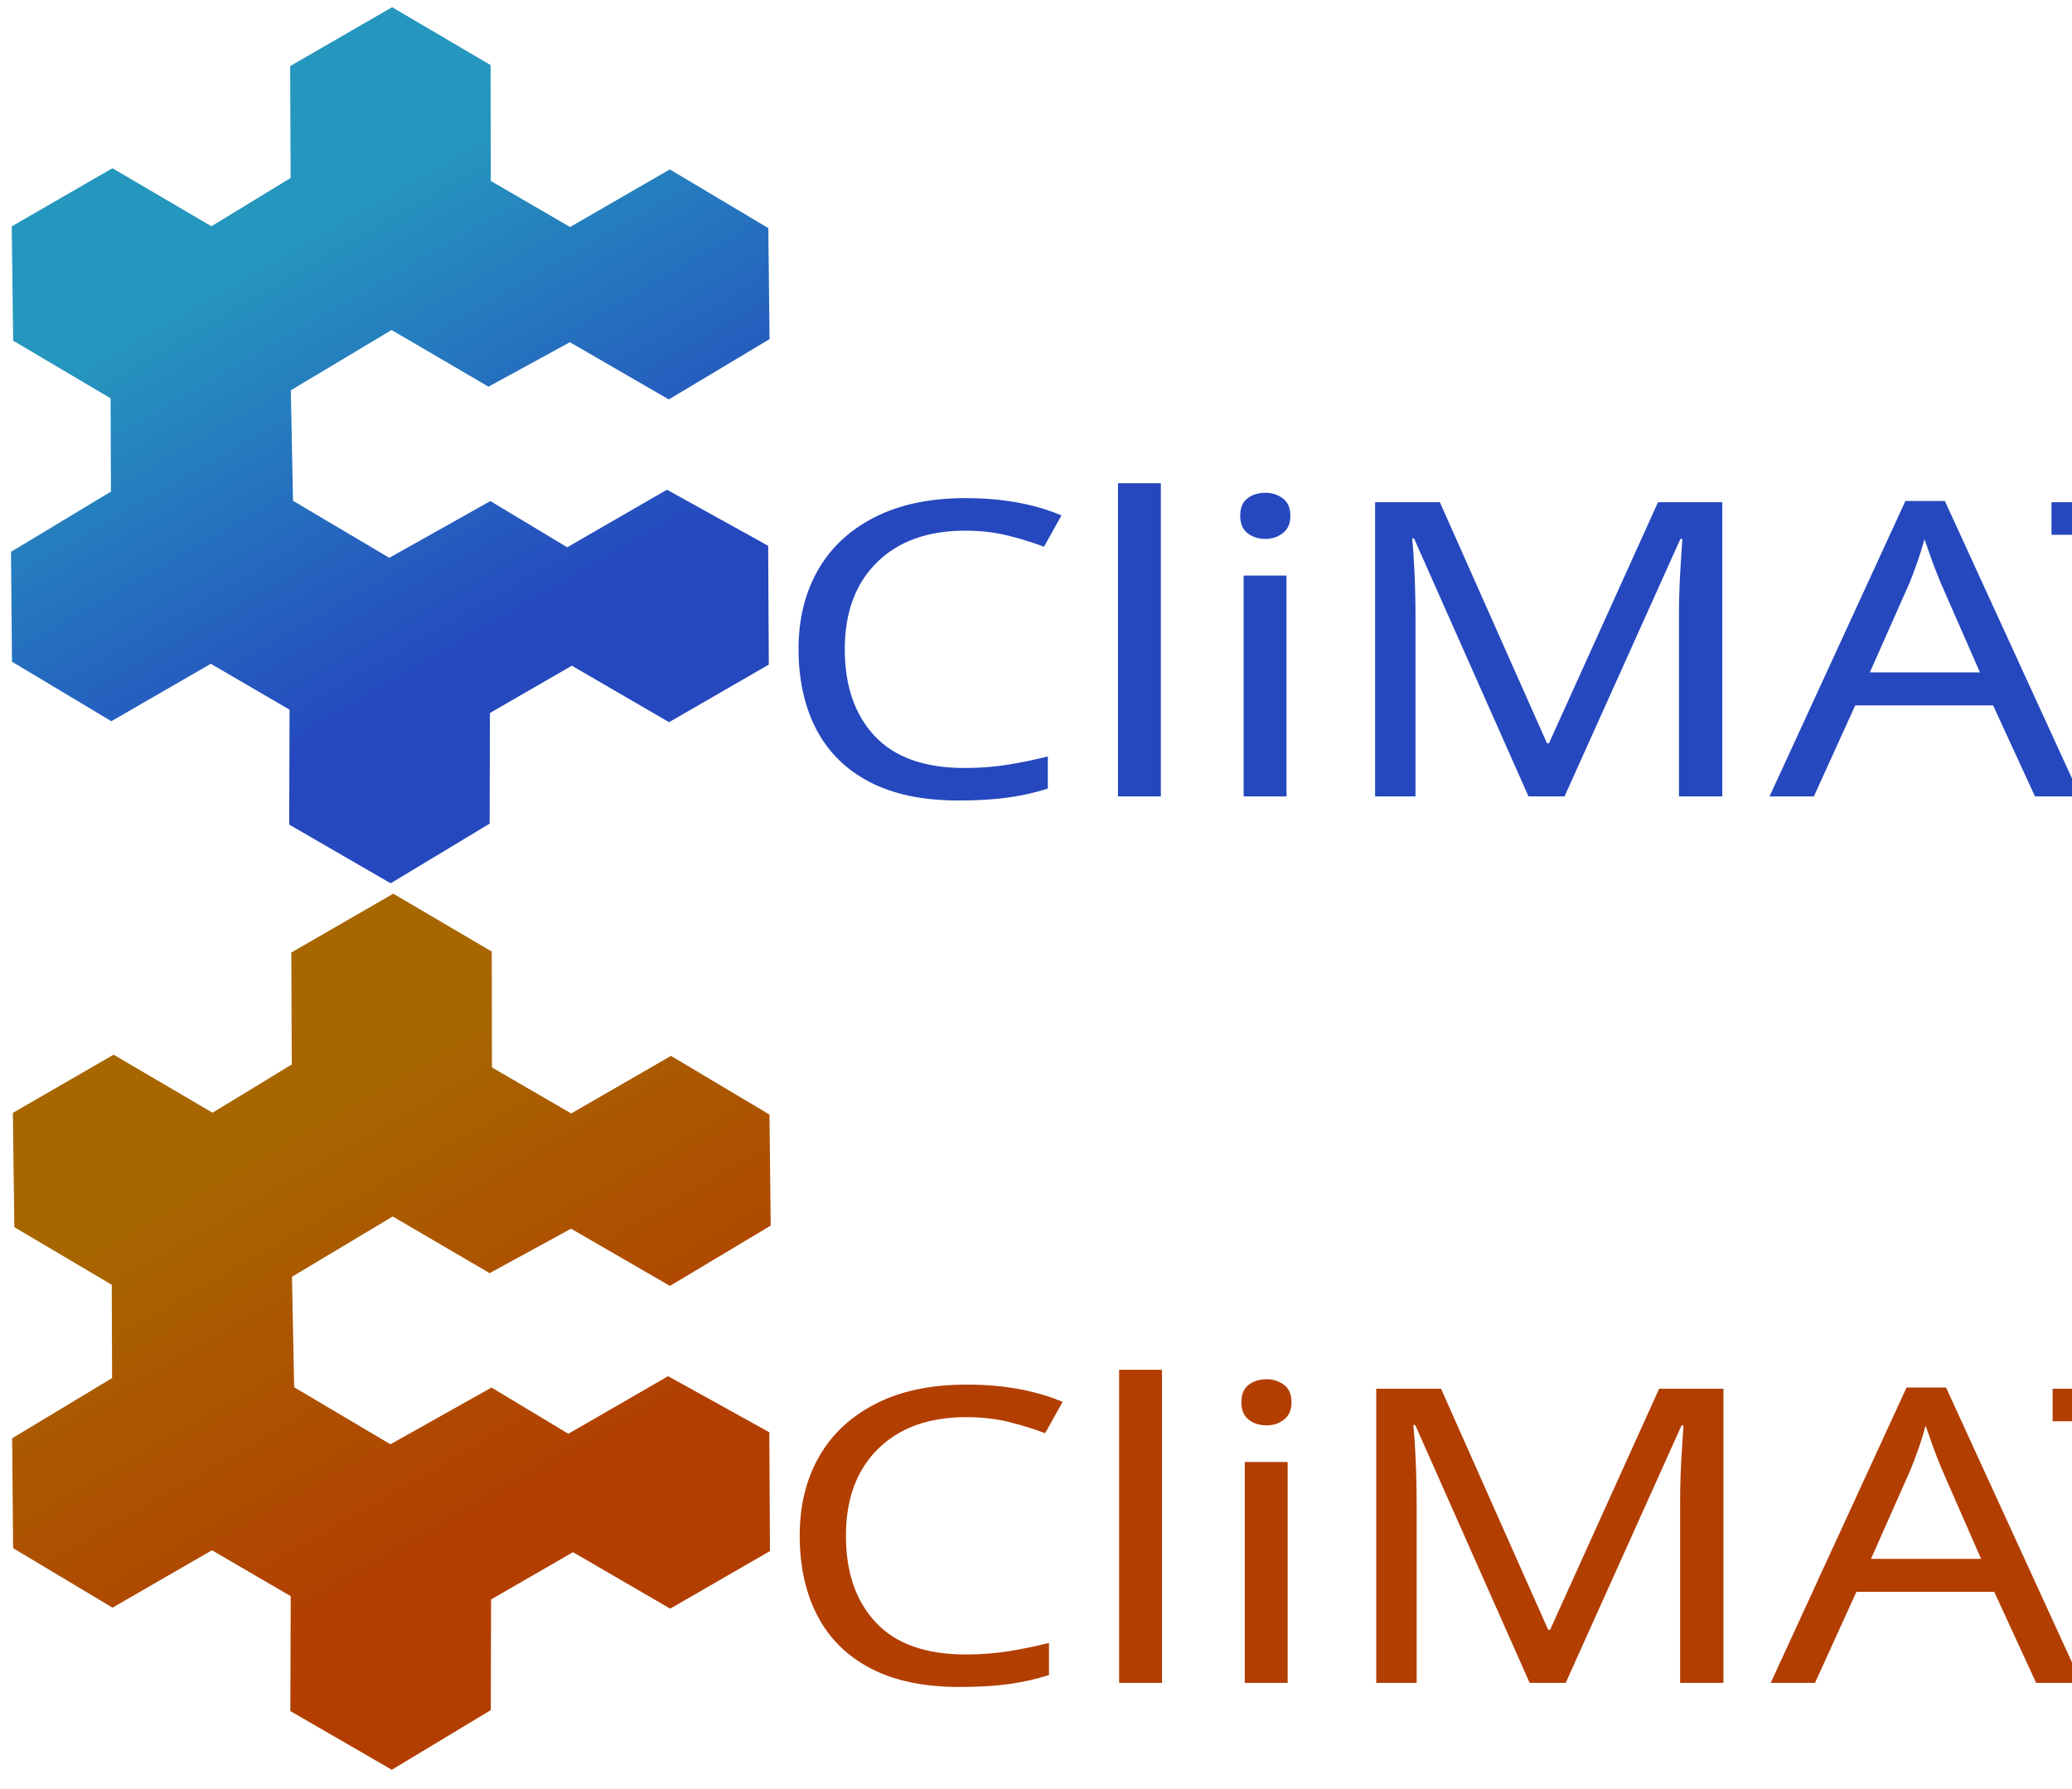
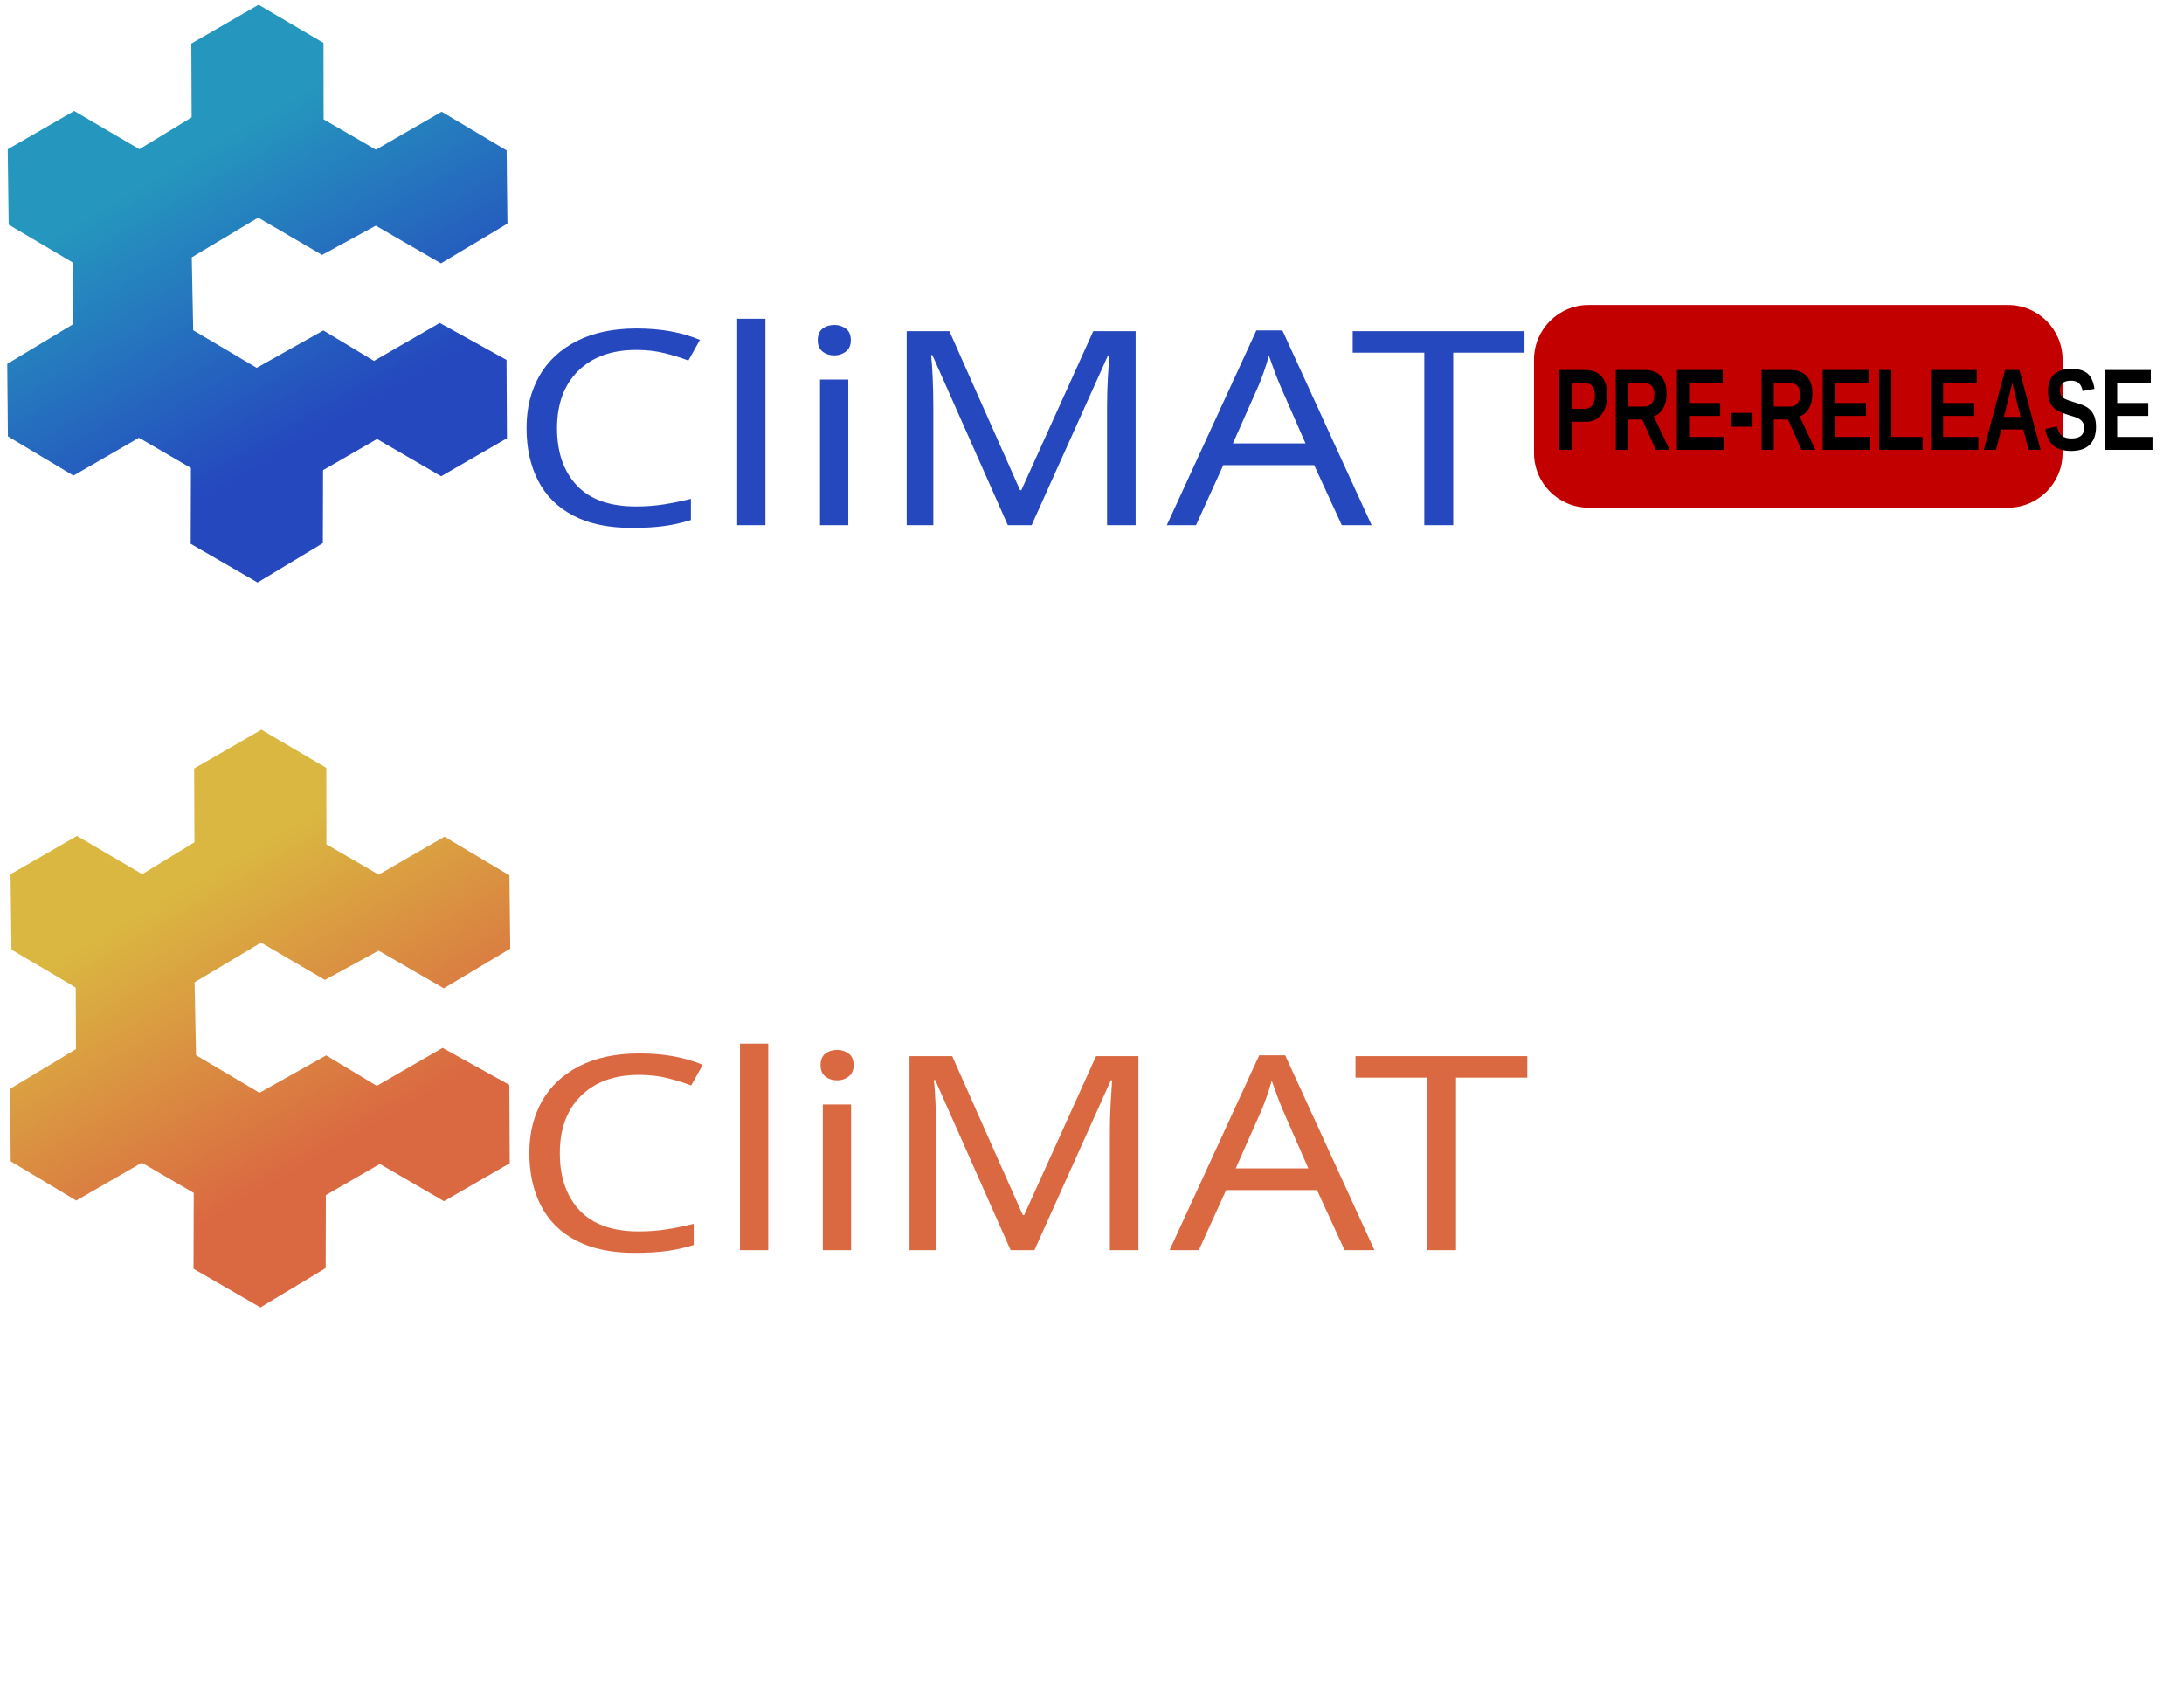
- <svg xmlns="http://www.w3.org/2000/svg" xmlns:xlink="http://www.w3.org/1999/xlink" version="1.0" width="563pt" height="486pt" viewBox="0 0 563 486" preserveAspectRatio="xMidYMid" id="svg6">
+ <svg xmlns="http://www.w3.org/2000/svg" xmlns:xlink="http://www.w3.org/1999/xlink" version="1.0" width="900pt" height="700pt" viewBox="0 0 900 700" preserveAspectRatio="xMidYMid" id="svg6">
  <defs id="defs10">
-     <linearGradient id="linearGradient943">
-       <stop style="stop-color:#b23e01;stop-opacity:1;" offset="0.202" id="stop939" />
-       <stop style="stop-color:#a76600;stop-opacity:1;" offset="0.804" id="stop941" />
+     <linearGradient id="linearGradient3256">
+       <stop style="stop-color:#da6941;stop-opacity:1;" offset="0.204" id="stop3252" />
+       <stop style="stop-color:#dab741;stop-opacity:1;" offset="0.802" id="stop3254" />
+     </linearGradient>
+     <linearGradient id="linearGradient4945">
+       <stop style="stop-color:#000000;stop-opacity:1;" offset="0" id="stop4943" />
    </linearGradient>
    <rect x="304.946" y="98.818" width="520.338" height="219.252" id="rect1590" />
    <linearGradient id="linearGradient5371">
      <stop style="stop-color:#2548be;stop-opacity:1;" offset="0.204" id="stop5375" />
      <stop style="stop-color:#2596be;stop-opacity:1;" offset="0.802" id="stop5367" />
    </linearGradient>
    <linearGradient id="linearGradient3053">
      <stop style="stop-color:#120075;stop-opacity:1;" offset="0" id="stop3051" />
    </linearGradient>
    <linearGradient id="linearGradient3033">
      <stop style="stop-color:#14007e;stop-opacity:1;" offset="0" id="stop3031" />
    </linearGradient>
    <linearGradient xlink:href="#linearGradient5371" id="linearGradient5373" x1="1964" y1="2954.5" x2="4035" y2="2954.5" gradientUnits="userSpaceOnUse" />
    <rect x="304.946" y="98.818" width="520.338" height="219.252" id="rect1590-4" />
-     <linearGradient xlink:href="#linearGradient943" id="linearGradient5373-3" x1="1964" y1="2954.5" x2="4035" y2="2954.5" gradientUnits="userSpaceOnUse" gradientTransform="translate(-2088.006,1201.901)" />
+     <rect x="304.946" y="98.818" width="520.338" height="219.252" id="rect485" />
+     <linearGradient xlink:href="#linearGradient3256" id="linearGradient487" gradientUnits="userSpaceOnUse" x1="1964" y1="2954.5" x2="4035" y2="2954.5" />
  </defs>
-   <g transform="matrix(-0.05,-0.08660254,-0.08660254,0.05,511.9542,233.1288)" fill="#2596be" stroke="none" id="g4">
+   <g id="g463" transform="matrix(-0.05,-0.08660254,-0.08660254,0.05,511.9542,233.1288)">
    <path d="m 2730,3986 v -312 l -215,-123 -270,157 -276,-159 6,-314 260,-151 V 2827 L 1970,2675 V 2362 L 2250.428,2202.089 2520,2364 v 313 l 213.189,118 3.812,315 265,149 263,-145 5,-319 -265,-151 -6,-252 -269,-155 5,-319 263,-148 272,152 v 313 l 216,124 273,-157 270,153 v 320 l -264,151 -6,252 271,154 v 316 l -271,152 -268,-151 -220,126 -6,317 -260,147 z" id="path210" style="opacity:1;fill:url(#linearGradient5373);fill-opacity:1;fill-rule:nonzero;stroke:none;stroke-width:10;stroke-linecap:butt;stroke-linejoin:round;stroke-dasharray:none;stroke-opacity:1;paint-order:markers fill stroke" />
    <text xml:space="preserve" transform="matrix(-4.785875,-8.289379,-7.014612,4.049887,4790.449,4103.984)" id="text1588" style="font-style:normal;font-variant:normal;font-weight:normal;font-stretch:normal;font-size:138.24px;font-family:'Aldo the Apache';-inkscape-font-specification:'Aldo the Apache, Normal';font-variant-ligatures:normal;font-variant-caps:normal;font-variant-numeric:normal;font-variant-east-asian:normal;white-space:pre;shape-inside:url(#rect1590);display:inline;fill:#2548be;fill-opacity:1;stroke-width:1.333;stroke-linejoin:round;paint-order:markers fill stroke">
-       <tspan x="304.945" y="238.253" id="tspan1691">CliMAT</tspan>
+       <tspan x="304.945" y="238.253" id="tspan4245">CliMAT</tspan>
    </text>
-     <path d="m 641.994,5187.901 v -312 l -215,-123 -270,157 -276,-159 6,-314 260,-151 v -257 l -265,-152 v -313 l 280.428,-159.911 269.572,161.911 v 313 l 213.189,118 3.812,315 265,149 263,-145 5,-319 -265,-151 -6,-252 -269,-155 5,-319 263,-148 272,152 v 313 l 216,124 273,-157 270,153 v 320 l -264,151 -6,252 271,154 v 316 l -271,152 -268,-151 -220,126 -6,317 -260,147 z" id="path210-6" style="fill:url(#linearGradient5373-3);fill-opacity:1;fill-rule:nonzero;stroke:none;stroke-width:10;stroke-linecap:butt;stroke-linejoin:round;stroke-dasharray:none;stroke-opacity:1;paint-order:markers fill stroke" />
-     <text xml:space="preserve" transform="matrix(-4.785875,-8.289379,-7.014612,4.049887,2702.444,5305.886)" id="text1588-9" style="font-style:normal;font-variant:normal;font-weight:normal;font-stretch:normal;font-size:138.24px;font-family:'Aldo the Apache';-inkscape-font-specification:'Aldo the Apache, Normal';font-variant-ligatures:normal;font-variant-caps:normal;font-variant-numeric:normal;font-variant-east-asian:normal;white-space:pre;shape-inside:url(#rect1590-4);display:inline;fill:#b23e01;fill-opacity:1;stroke-width:1.333;stroke-linejoin:round;paint-order:markers fill stroke">
-       <tspan x="304.945" y="238.253" id="tspan1693">CliMAT</tspan>
+   </g>
+   <g id="g483" transform="matrix(-0.05,-0.08660254,-0.08660254,0.05,513.1122,531.8984)">
+     <path d="m 2730,3986 v -312 l -215,-123 -270,157 -276,-159 6,-314 260,-151 V 2827 L 1970,2675 V 2362 L 2250.428,2202.089 2520,2364 v 313 l 213.189,118 3.812,315 265,149 263,-145 5,-319 -265,-151 -6,-252 -269,-155 5,-319 263,-148 272,152 v 313 l 216,124 273,-157 270,153 v 320 l -264,151 -6,252 271,154 v 316 l -271,152 -268,-151 -220,126 -6,317 -260,147 z" id="path477" style="opacity:1;fill:url(#linearGradient487);fill-opacity:1;fill-rule:nonzero;stroke:none;stroke-width:10;stroke-linecap:butt;stroke-linejoin:round;stroke-dasharray:none;stroke-opacity:1;paint-order:markers fill stroke" />
+     <text xml:space="preserve" transform="matrix(-4.785875,-8.289379,-7.014612,4.049887,4790.449,4103.984)" id="text481" style="font-style:normal;font-variant:normal;font-weight:normal;font-stretch:normal;font-size:138.24px;font-family:'Aldo the Apache';-inkscape-font-specification:'Aldo the Apache, Normal';font-variant-ligatures:normal;font-variant-caps:normal;font-variant-numeric:normal;font-variant-east-asian:normal;white-space:pre;shape-inside:url(#rect485);display:inline;fill:#da6941;fill-opacity:1;stroke-width:1.333;stroke-linejoin:round;paint-order:markers fill stroke">
+       <tspan x="304.945" y="238.253" id="tspan4247">CliMAT</tspan>
+     </text>
+   </g>
+   <g id="PreReleaseTag" transform="matrix(-0.05,-0.08660254,-0.08660254,0.05,529.9688,247.4586)">
+     <path style="fill:#c20000;fill-opacity:1;stroke:none;stroke-width:10;stroke-linejoin:round;stroke-dasharray:none;stroke-opacity:1;paint-order:fill markers stroke" id="rect253" width="2178.128" height="835.222" x="1021.795" y="-1217.659" transform="matrix(-0.5,-0.8660254,-0.8660254,0.5,0,0)" d="m 1246.795,-1217.659 h 1728.128 a 225,225 45 0 1 225,225 v 385.222 a 225,225 135 0 1 -225,225 H 1246.795 a 225,225 45 0 1 -225,-225 v -385.222 a 225,225 135 0 1 225,-225 z" />
+     <text xml:space="preserve" style="font-style:normal;font-variant:normal;font-weight:bold;font-stretch:condensed;font-size:408.352px;font-family:Arial;-inkscape-font-specification:'Arial, Bold Condensed';font-variant-ligatures:normal;font-variant-caps:normal;font-variant-numeric:normal;font-variant-east-asian:normal;fill:#000000;stroke-width:11.343;stroke-linejoin:round;paint-order:markers fill stroke" x="1290.776" y="-530.29" id="text453" transform="matrix(-0.4271723,-0.7398841,-1.013672,0.5852439,0,0)">
+       <tspan id="tspan451" style="font-style:normal;font-variant:normal;font-weight:bold;font-stretch:condensed;font-size:408.352px;font-family:Arial;-inkscape-font-specification:'Arial, Bold Condensed';font-variant-ligatures:normal;font-variant-caps:normal;font-variant-numeric:normal;font-variant-east-asian:normal;stroke-width:11.343" x="1290.776" y="-530.29">PRE-RELEASE</tspan>
    </text>
  </g>
</svg>
